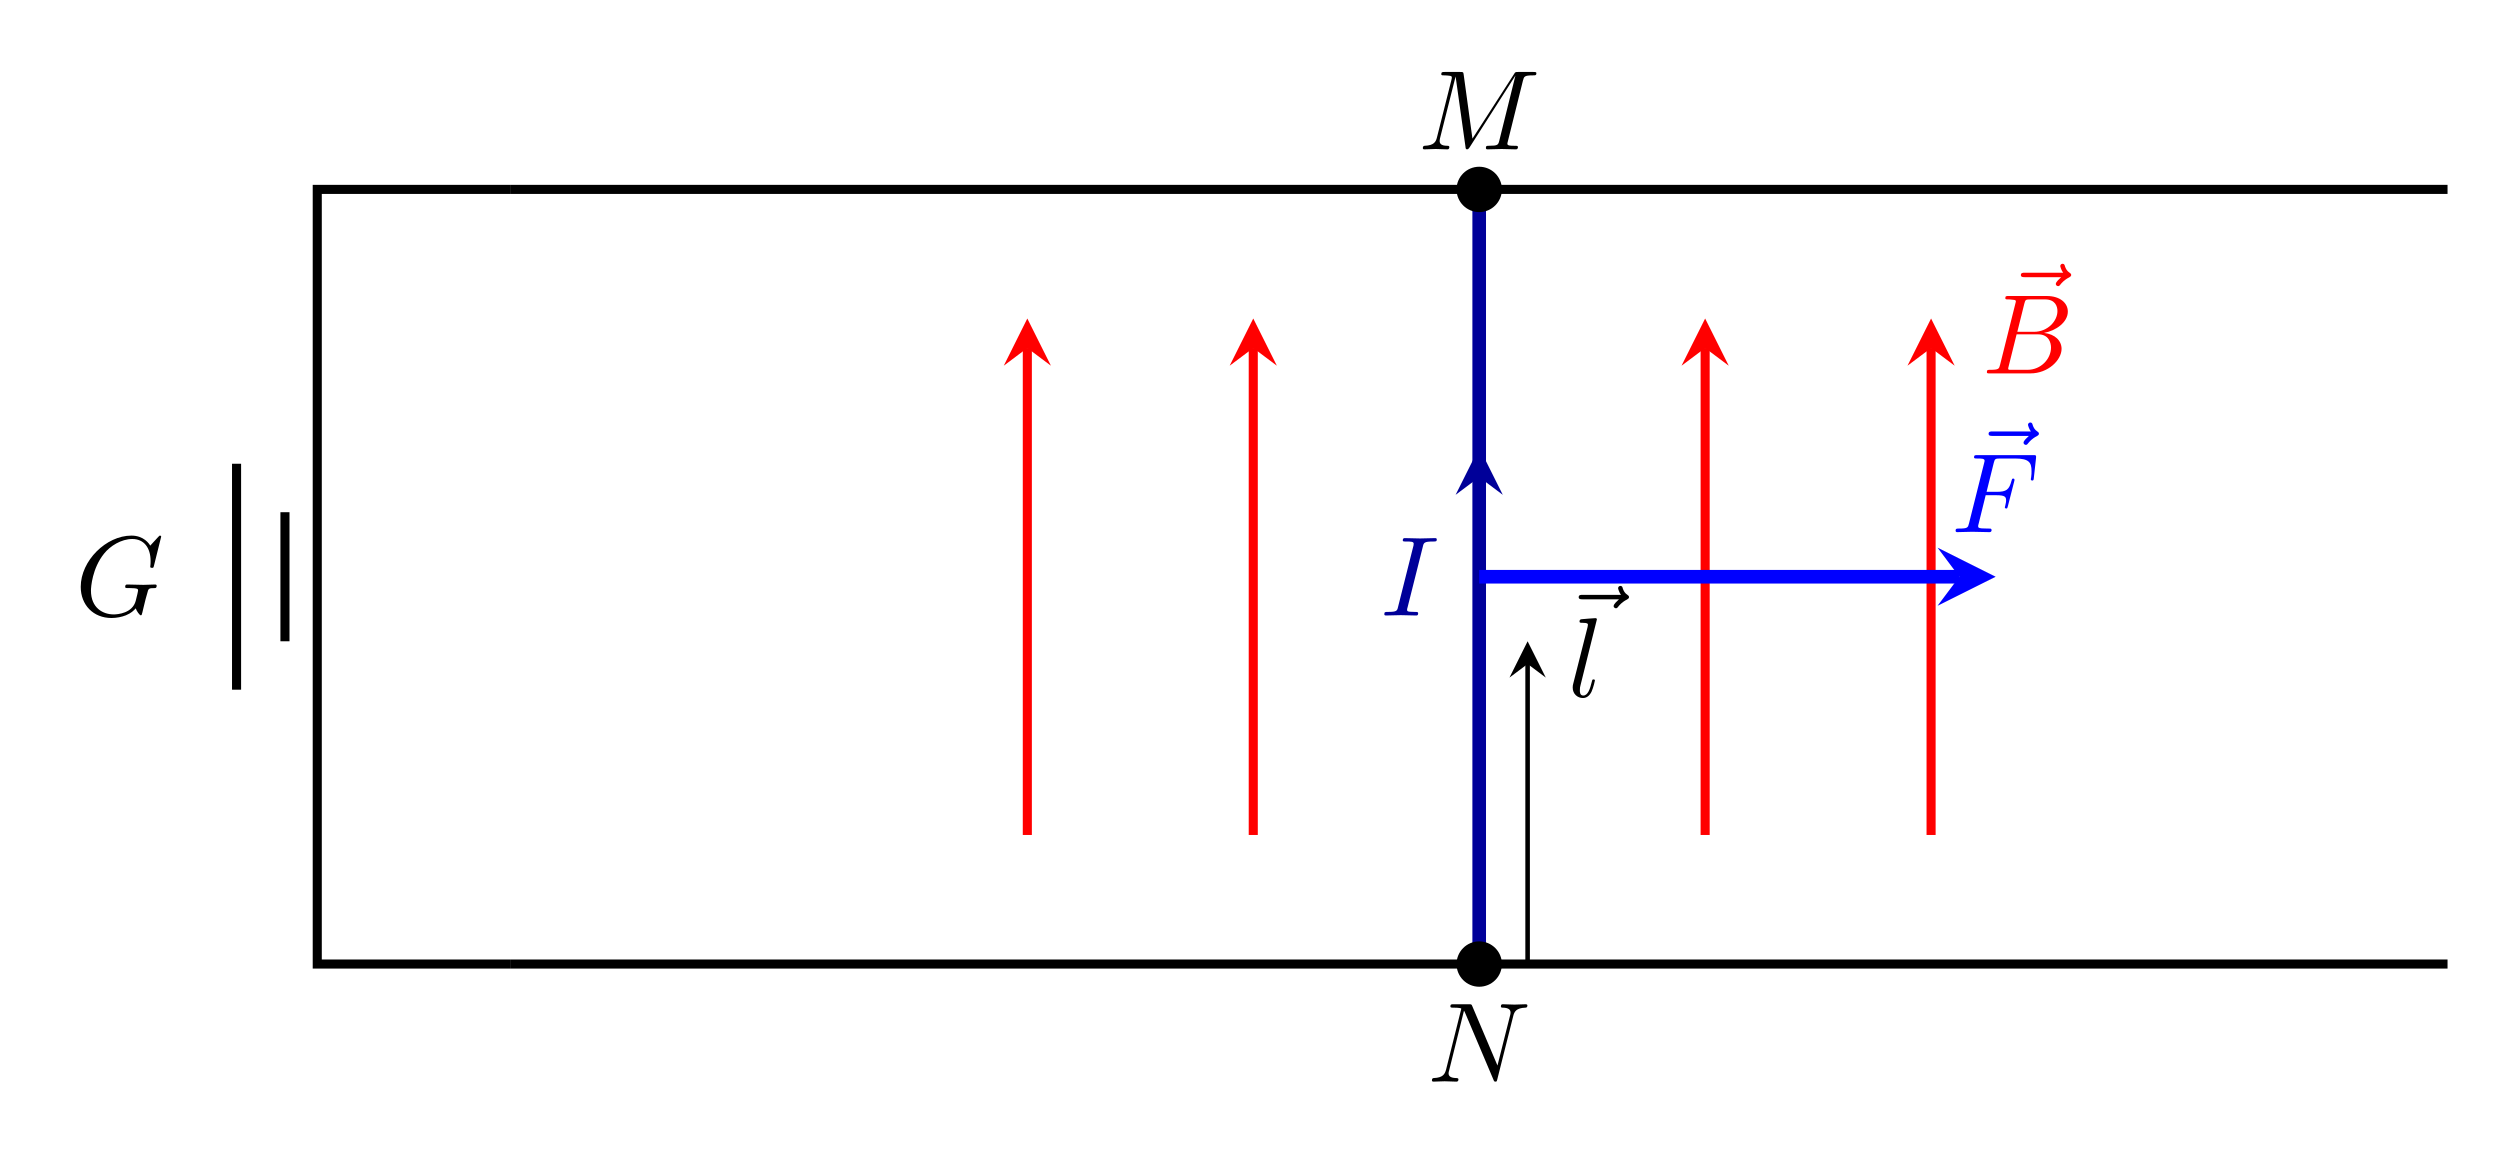
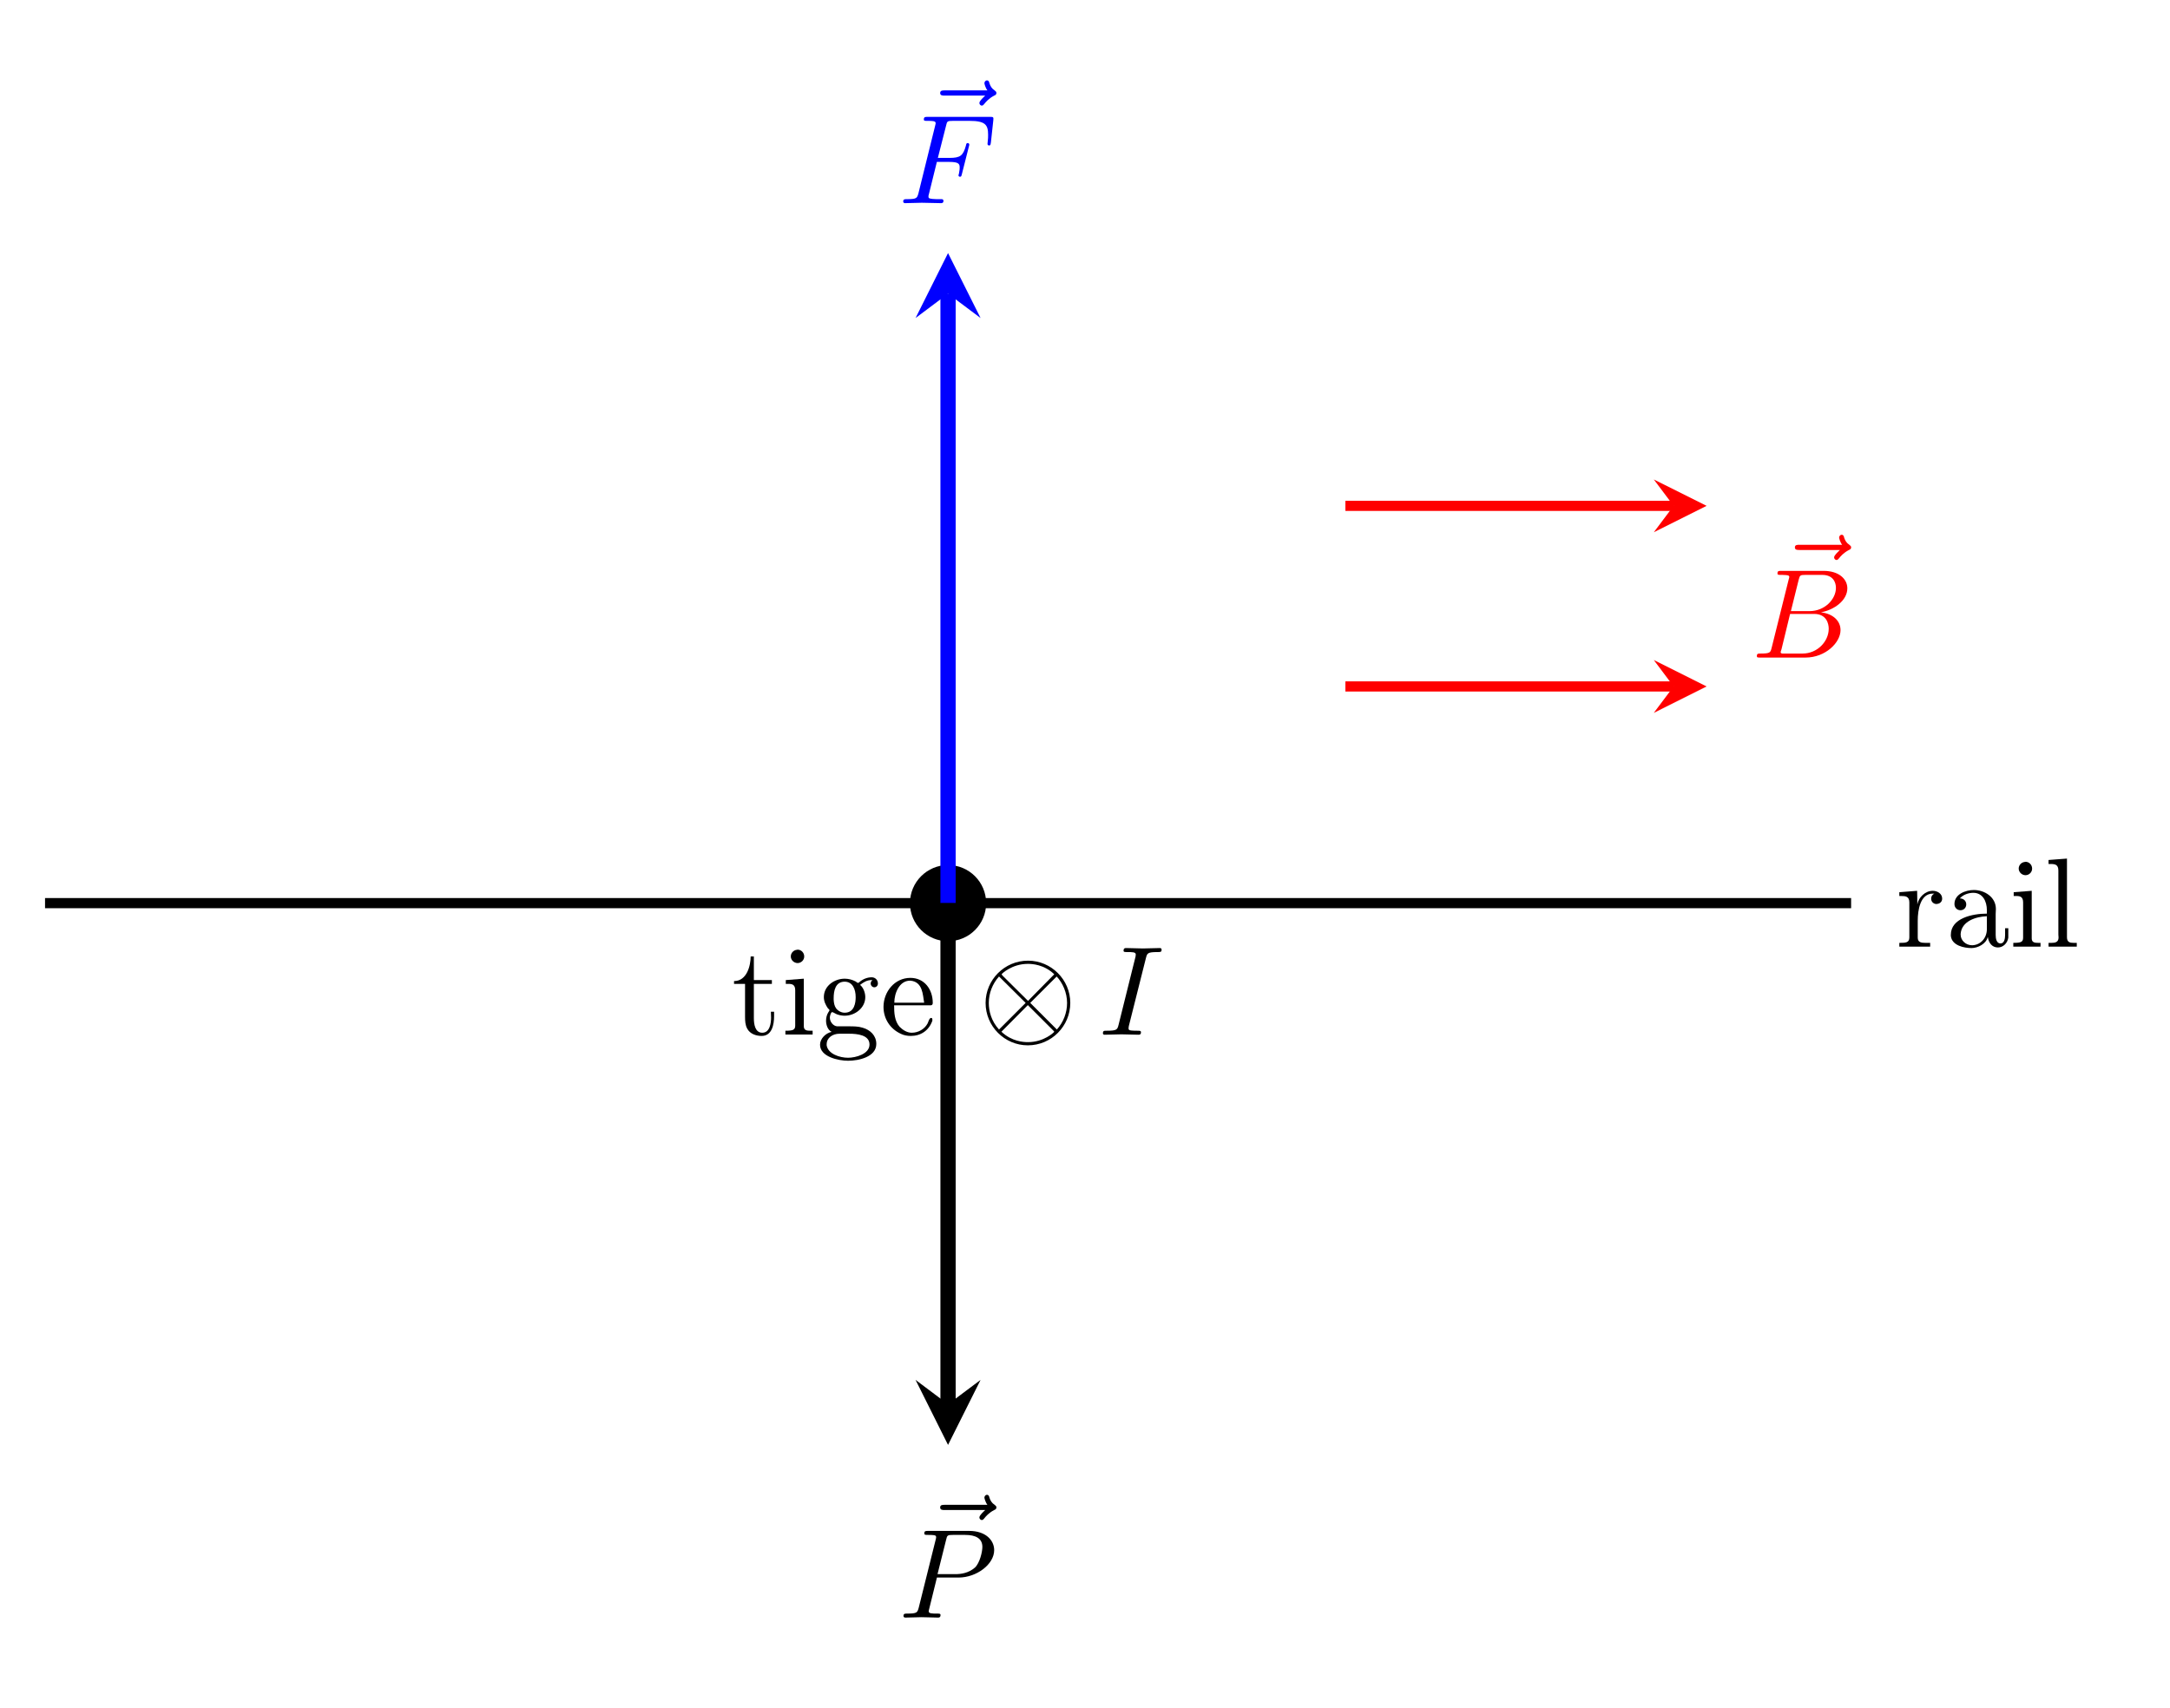
- <svg xmlns="http://www.w3.org/2000/svg" xmlns:xlink="http://www.w3.org/1999/xlink" width="218.056pt" height="101.302pt" viewBox="0 0 218.056 101.302">
+ <svg xmlns="http://www.w3.org/2000/svg" xmlns:xlink="http://www.w3.org/1999/xlink" width="169.362pt" height="133.267pt" viewBox="0 0 169.362 133.267">
  <defs>
    <g>
      <g id="glyph-0-0">
-         <path d="M 7.516 -6.875 C 7.516 -6.906 7.5 -6.969 7.406 -6.969 C 7.375 -6.969 7.375 -6.969 7.266 -6.859 L 6.562 -6.094 C 6.484 -6.234 6.016 -6.969 4.922 -6.969 C 2.719 -6.969 0.5 -4.781 0.5 -2.5 C 0.5 -0.922 1.594 0.219 3.188 0.219 C 3.625 0.219 4.078 0.125 4.438 -0.016 C 4.922 -0.219 5.109 -0.422 5.297 -0.625 C 5.375 -0.375 5.641 -0.016 5.734 -0.016 C 5.781 -0.016 5.812 -0.047 5.812 -0.047 C 5.828 -0.062 5.922 -0.438 5.969 -0.656 L 6.156 -1.422 C 6.203 -1.578 6.25 -1.75 6.297 -1.922 C 6.406 -2.359 6.406 -2.391 6.969 -2.391 C 7.016 -2.391 7.125 -2.406 7.125 -2.594 C 7.125 -2.656 7.078 -2.703 7 -2.703 C 6.781 -2.703 6.188 -2.672 5.969 -2.672 C 5.656 -2.672 4.891 -2.703 4.578 -2.703 C 4.484 -2.703 4.375 -2.703 4.375 -2.5 C 4.375 -2.391 4.453 -2.391 4.672 -2.391 C 4.672 -2.391 4.969 -2.391 5.188 -2.375 C 5.453 -2.344 5.5 -2.312 5.5 -2.188 C 5.5 -2.094 5.391 -1.656 5.297 -1.281 C 5.016 -0.203 3.734 -0.094 3.375 -0.094 C 2.438 -0.094 1.391 -0.656 1.391 -2.172 C 1.391 -2.469 1.5 -4.109 2.531 -5.391 C 3.062 -6.062 4.031 -6.672 5 -6.672 C 6.016 -6.672 6.594 -5.906 6.594 -4.75 C 6.594 -4.359 6.562 -4.359 6.562 -4.25 C 6.562 -4.156 6.672 -4.156 6.719 -4.156 C 6.844 -4.156 6.844 -4.172 6.891 -4.359 Z M 7.516 -6.875 " />
+         <path d="M 0.266 -4.266 L 0.266 -3.969 L 0.422 -3.969 C 0.75 -3.969 1.047 -3.938 1.047 -3.469 L 1.047 -0.734 C 1.047 -0.328 0.766 -0.312 0.328 -0.312 L 0.266 -0.312 L 0.266 -0.016 L 2.672 -0.016 L 2.672 -0.312 C 2.547 -0.312 2.406 -0.312 2.281 -0.312 C 1.969 -0.312 1.703 -0.359 1.703 -0.719 L 1.703 -2.047 C 1.703 -2.875 1.906 -4.156 2.875 -4.156 C 2.906 -4.156 2.938 -4.156 2.984 -4.156 L 2.984 -4.141 C 2.828 -4.078 2.75 -3.922 2.75 -3.766 C 2.75 -3.531 2.906 -3.375 3.125 -3.344 C 3.422 -3.344 3.609 -3.516 3.609 -3.766 C 3.609 -4.156 3.234 -4.375 2.875 -4.375 C 2.281 -4.375 1.766 -3.859 1.672 -3.312 L 1.656 -4.375 Z M 0.266 -4.266 " />
      </g>
      <g id="glyph-0-1">
-         <path d="M 7.484 -5.719 C 7.578 -6.109 7.75 -6.422 8.547 -6.453 C 8.594 -6.453 8.719 -6.453 8.719 -6.641 C 8.719 -6.656 8.719 -6.75 8.578 -6.75 C 8.266 -6.75 7.906 -6.719 7.594 -6.719 C 7.25 -6.719 6.906 -6.75 6.578 -6.75 C 6.516 -6.75 6.406 -6.75 6.406 -6.562 C 6.406 -6.453 6.5 -6.453 6.578 -6.453 C 7.141 -6.438 7.25 -6.234 7.25 -6.016 C 7.25 -5.984 7.234 -5.828 7.219 -5.812 L 6.109 -1.406 L 3.922 -6.562 C 3.844 -6.75 3.844 -6.75 3.609 -6.75 L 2.281 -6.75 C 2.094 -6.75 2 -6.75 2 -6.562 C 2 -6.453 2.094 -6.453 2.281 -6.453 C 2.328 -6.453 2.953 -6.453 2.953 -6.359 L 1.625 -1.047 C 1.516 -0.656 1.359 -0.344 0.547 -0.312 C 0.5 -0.312 0.391 -0.297 0.391 -0.109 C 0.391 -0.047 0.438 0 0.516 0 C 0.828 0 1.172 -0.031 1.5 -0.031 C 1.844 -0.031 2.203 0 2.516 0 C 2.578 0 2.703 0 2.703 -0.203 C 2.703 -0.297 2.609 -0.312 2.5 -0.312 C 1.922 -0.328 1.844 -0.547 1.844 -0.734 C 1.844 -0.812 1.859 -0.859 1.891 -0.969 L 3.188 -6.188 C 3.234 -6.125 3.234 -6.109 3.281 -6.016 L 5.75 -0.188 C 5.812 -0.016 5.844 0 5.938 0 C 6.047 0 6.047 -0.031 6.094 -0.203 Z M 7.484 -5.719 " />
+         <path d="M 1.109 -3.781 C 1.359 -4.078 1.797 -4.219 2.156 -4.219 C 2.891 -4.219 3.219 -3.562 3.219 -2.859 L 3.219 -2.594 C 2.078 -2.594 0.406 -2.234 0.406 -0.938 L 0.406 -0.859 C 0.484 -0.094 1.453 0.094 2.016 0.094 C 2.516 0.094 3.156 -0.234 3.281 -0.75 L 3.297 -0.75 C 3.359 -0.312 3.625 0.047 4.078 0.047 C 4.484 0.047 4.828 -0.281 4.891 -0.719 L 4.891 -1.453 L 4.641 -1.453 L 4.641 -0.938 C 4.641 -0.672 4.594 -0.266 4.281 -0.266 C 3.969 -0.266 3.906 -0.656 3.906 -0.922 L 3.906 -2.578 C 3.906 -2.703 3.922 -2.828 3.922 -2.953 C 3.922 -3.906 3.016 -4.438 2.203 -4.438 C 1.578 -4.438 0.688 -4.125 0.688 -3.344 C 0.688 -3.047 0.906 -2.859 1.156 -2.859 C 1.438 -2.859 1.609 -3.078 1.609 -3.312 C 1.609 -3.609 1.375 -3.781 1.109 -3.781 Z M 3.219 -2.391 L 3.219 -1.391 C 3.219 -0.703 2.75 -0.156 2.094 -0.125 L 2.062 -0.125 C 1.594 -0.125 1.172 -0.484 1.172 -0.953 L 1.172 -1.016 C 1.25 -2.016 2.375 -2.359 3.219 -2.391 Z M 3.219 -2.391 " />
      </g>
      <g id="glyph-0-2">
-         <path d="M 9.156 -6 C 9.25 -6.344 9.266 -6.453 10.016 -6.453 C 10.234 -6.453 10.328 -6.453 10.328 -6.641 C 10.328 -6.75 10.234 -6.75 10.062 -6.75 L 8.75 -6.75 C 8.5 -6.75 8.484 -6.75 8.375 -6.562 L 4.75 -0.938 L 3.984 -6.531 C 3.953 -6.75 3.938 -6.75 3.672 -6.75 L 2.328 -6.75 C 2.141 -6.75 2.031 -6.75 2.031 -6.562 C 2.031 -6.453 2.109 -6.453 2.312 -6.453 C 2.438 -6.453 2.625 -6.438 2.734 -6.422 C 2.891 -6.406 2.953 -6.375 2.953 -6.266 C 2.953 -6.234 2.953 -6.203 2.922 -6.078 L 1.656 -1.047 C 1.562 -0.656 1.391 -0.344 0.594 -0.312 C 0.547 -0.312 0.422 -0.297 0.422 -0.125 C 0.422 -0.031 0.469 0 0.547 0 C 0.875 0 1.219 -0.031 1.547 -0.031 C 1.875 -0.031 2.234 0 2.562 0 C 2.609 0 2.734 0 2.734 -0.203 C 2.734 -0.312 2.625 -0.312 2.562 -0.312 C 2 -0.312 1.891 -0.516 1.891 -0.734 C 1.891 -0.812 1.906 -0.859 1.922 -0.969 L 3.281 -6.359 L 4.141 -0.234 C 4.156 -0.109 4.156 0 4.281 0 C 4.391 0 4.453 -0.109 4.5 -0.172 L 8.5 -6.438 L 7.094 -0.766 C 7 -0.391 6.969 -0.312 6.188 -0.312 C 6.016 -0.312 5.922 -0.312 5.922 -0.125 C 5.922 0 6.031 0 6.062 0 C 6.344 0 7.016 -0.031 7.297 -0.031 C 7.688 -0.031 8.125 0 8.531 0 C 8.578 0 8.719 0 8.719 -0.203 C 8.719 -0.312 8.625 -0.312 8.438 -0.312 C 8.078 -0.312 7.797 -0.312 7.797 -0.484 C 7.797 -0.531 7.797 -0.547 7.844 -0.719 Z M 9.156 -6 " />
+         <path d="M 0.359 -4.266 L 0.359 -3.969 L 0.562 -3.969 C 0.844 -3.969 1.094 -3.922 1.094 -3.469 L 1.094 -0.719 C 1.094 -0.375 0.922 -0.312 0.328 -0.312 L 0.328 -0.016 L 2.453 -0.016 L 2.453 -0.312 L 2.266 -0.312 C 2 -0.312 1.766 -0.344 1.766 -0.656 L 1.766 -4.375 Z M 1.203 -6.625 C 0.953 -6.594 0.75 -6.375 0.75 -6.109 C 0.75 -5.828 1 -5.594 1.281 -5.594 C 1.547 -5.594 1.797 -5.812 1.797 -6.109 C 1.797 -6.406 1.562 -6.641 1.281 -6.641 C 1.25 -6.641 1.234 -6.625 1.203 -6.625 Z M 1.203 -6.625 " />
      </g>
      <g id="glyph-0-3">
-         <path d="M 3.703 -6 C 3.781 -6.344 3.812 -6.453 4.594 -6.453 C 4.844 -6.453 4.922 -6.453 4.922 -6.641 C 4.922 -6.75 4.812 -6.75 4.766 -6.75 C 4.484 -6.75 3.75 -6.719 3.469 -6.719 C 3.172 -6.719 2.438 -6.75 2.141 -6.75 C 2.078 -6.75 1.953 -6.75 1.953 -6.562 C 1.953 -6.453 2.031 -6.453 2.219 -6.453 C 2.641 -6.453 2.906 -6.453 2.906 -6.266 C 2.906 -6.219 2.906 -6.188 2.891 -6.109 L 1.547 -0.766 C 1.469 -0.406 1.438 -0.312 0.656 -0.312 C 0.422 -0.312 0.344 -0.312 0.344 -0.109 C 0.344 0 0.453 0 0.484 0 C 0.766 0 1.5 -0.031 1.781 -0.031 C 2.078 -0.031 2.812 0 3.109 0 C 3.188 0 3.297 0 3.297 -0.188 C 3.297 -0.312 3.219 -0.312 3 -0.312 C 2.828 -0.312 2.781 -0.312 2.578 -0.328 C 2.375 -0.344 2.328 -0.391 2.328 -0.5 C 2.328 -0.578 2.359 -0.656 2.375 -0.719 Z M 3.703 -6 " />
+         <path d="M 0.328 -6.781 L 0.328 -6.469 L 0.469 -6.469 C 0.844 -6.469 1.094 -6.422 1.094 -5.953 L 1.094 -0.953 C 1.094 -0.875 1.109 -0.812 1.109 -0.734 C 1.109 -0.359 0.844 -0.312 0.562 -0.312 L 0.328 -0.312 L 0.328 -0.016 L 2.531 -0.016 L 2.531 -0.312 L 2.281 -0.312 C 2 -0.312 1.766 -0.359 1.766 -0.75 L 1.766 -6.891 Z M 0.328 -6.781 " />
      </g>
      <g id="glyph-0-4">
-         <path d="M 5.312 -5.891 C 5.172 -5.75 4.844 -5.484 4.844 -5.297 C 4.844 -5.203 4.938 -5.109 5.047 -5.109 C 5.141 -5.109 5.188 -5.172 5.234 -5.234 C 5.344 -5.375 5.578 -5.656 6.016 -5.875 C 6.078 -5.922 6.188 -5.969 6.188 -6.078 C 6.188 -6.188 6.109 -6.234 6.047 -6.281 C 5.828 -6.422 5.719 -6.609 5.641 -6.844 C 5.625 -6.938 5.578 -7.062 5.438 -7.062 C 5.297 -7.062 5.234 -6.938 5.234 -6.859 C 5.234 -6.812 5.328 -6.484 5.484 -6.281 L 2.141 -6.281 C 1.984 -6.281 1.797 -6.281 1.797 -6.078 C 1.797 -5.891 1.984 -5.891 2.141 -5.891 Z M 5.312 -5.891 " />
+         <path d="M 1.469 -6.109 C 1.469 -5.422 1.188 -4.188 0.172 -4.188 L 0.172 -3.969 L 1.031 -3.969 L 1.031 -1.406 C 1.031 -1.078 1.047 -0.75 1.203 -0.469 C 1.422 -0.062 1.891 0.094 2.328 0.094 C 3.141 0.094 3.297 -0.812 3.297 -1.438 L 3.297 -1.797 L 3.047 -1.797 C 3.047 -1.656 3.062 -1.5 3.062 -1.344 C 3.062 -0.906 2.969 -0.156 2.375 -0.156 C 1.812 -0.156 1.719 -0.828 1.719 -1.281 L 1.719 -3.969 L 3.125 -3.969 L 3.125 -4.266 L 1.719 -4.266 L 1.719 -6.109 Z M 1.469 -6.109 " />
      </g>
      <g id="glyph-0-5">
-         <path d="M 1.578 -0.766 C 1.484 -0.391 1.469 -0.312 0.688 -0.312 C 0.516 -0.312 0.422 -0.312 0.422 -0.109 C 0.422 0 0.5 0 0.688 0 L 4.219 0 C 5.781 0 6.938 -1.172 6.938 -2.141 C 6.938 -2.844 6.375 -3.422 5.406 -3.531 C 6.438 -3.719 7.484 -4.453 7.484 -5.391 C 7.484 -6.125 6.828 -6.75 5.641 -6.75 L 2.312 -6.75 C 2.125 -6.75 2.031 -6.75 2.031 -6.562 C 2.031 -6.453 2.109 -6.453 2.297 -6.453 C 2.328 -6.453 2.516 -6.453 2.688 -6.422 C 2.859 -6.406 2.953 -6.406 2.953 -6.266 C 2.953 -6.234 2.938 -6.203 2.906 -6.078 Z M 3.078 -3.625 L 3.688 -6.078 C 3.781 -6.422 3.797 -6.453 4.219 -6.453 L 5.5 -6.453 C 6.375 -6.453 6.578 -5.859 6.578 -5.438 C 6.578 -4.562 5.734 -3.625 4.516 -3.625 Z M 2.625 -0.312 C 2.5 -0.312 2.469 -0.312 2.406 -0.312 C 2.312 -0.328 2.281 -0.344 2.281 -0.422 C 2.281 -0.438 2.281 -0.469 2.328 -0.641 L 3.016 -3.406 L 4.891 -3.406 C 5.828 -3.406 6.016 -2.672 6.016 -2.25 C 6.016 -1.266 5.141 -0.312 3.969 -0.312 Z M 2.625 -0.312 " />
+         <path d="M 1.172 -0.234 L 1.172 -0.219 C 0.719 -0.125 0.281 0.312 0.281 0.781 C 0.281 1.719 1.703 2.031 2.469 2.031 C 3.297 2.031 4.672 1.734 4.672 0.719 C 4.672 0.062 4.203 -0.375 3.609 -0.547 C 3.266 -0.656 2.891 -0.656 2.516 -0.656 L 1.609 -0.656 C 1.297 -0.688 1.047 -1.016 1.047 -1.328 L 1.047 -1.375 C 1.062 -1.5 1.125 -1.766 1.234 -1.766 C 1.359 -1.734 1.5 -1.625 1.641 -1.578 C 1.828 -1.516 2.016 -1.484 2.203 -1.484 C 3.016 -1.484 3.812 -2.094 3.812 -2.938 C 3.812 -3.266 3.672 -3.672 3.406 -3.891 C 3.672 -4.094 3.938 -4.266 4.297 -4.266 C 4.312 -4.266 4.344 -4.266 4.375 -4.266 C 4.297 -4.203 4.234 -4.125 4.234 -4 C 4.234 -3.844 4.359 -3.703 4.516 -3.703 C 4.688 -3.703 4.797 -3.844 4.797 -4 C 4.797 -4.266 4.594 -4.484 4.312 -4.484 C 3.969 -4.484 3.625 -4.344 3.375 -4.125 C 3.344 -4.094 3.297 -4.062 3.266 -4.047 L 3.25 -4.047 C 3.188 -4.047 3.109 -4.125 3.062 -4.156 C 2.797 -4.297 2.5 -4.375 2.203 -4.375 C 1.422 -4.375 0.578 -3.828 0.578 -2.938 C 0.578 -2.609 0.719 -2.312 0.906 -2.047 C 0.953 -2.016 1.016 -1.969 1.016 -1.906 C 1.016 -1.859 0.953 -1.812 0.938 -1.766 C 0.812 -1.578 0.75 -1.328 0.75 -1.094 C 0.75 -0.781 0.875 -0.375 1.172 -0.234 Z M 0.797 0.828 L 0.797 0.75 C 0.797 0.234 1.266 -0.078 1.797 -0.078 L 2.562 -0.078 C 3.188 -0.078 4.141 0.016 4.141 0.766 C 4.141 1.5 3.078 1.797 2.469 1.797 C 1.812 1.797 0.906 1.5 0.797 0.828 Z M 1.344 -2.734 L 1.344 -2.859 C 1.344 -3.406 1.469 -4.141 2.203 -4.141 C 2.812 -4.141 3.062 -3.562 3.062 -2.938 C 3.062 -2.531 2.984 -1.719 2.203 -1.719 C 1.953 -1.719 1.703 -1.844 1.531 -2.062 C 1.391 -2.266 1.359 -2.5 1.344 -2.734 Z M 1.344 -2.734 " />
      </g>
      <g id="glyph-0-6">
-         <path d="M 3 -3.219 L 3.953 -3.219 C 4.703 -3.219 4.781 -3.062 4.781 -2.766 C 4.781 -2.703 4.781 -2.578 4.703 -2.281 C 4.688 -2.234 4.672 -2.203 4.672 -2.172 C 4.672 -2.094 4.734 -2.062 4.797 -2.062 C 4.891 -2.062 4.891 -2.094 4.938 -2.266 L 5.484 -4.406 C 5.516 -4.516 5.516 -4.547 5.516 -4.562 C 5.516 -4.594 5.5 -4.672 5.406 -4.672 C 5.297 -4.672 5.297 -4.625 5.25 -4.469 C 5.047 -3.703 4.812 -3.516 3.969 -3.516 L 3.078 -3.516 L 3.703 -6.031 C 3.797 -6.375 3.812 -6.422 4.25 -6.422 L 5.547 -6.422 C 6.766 -6.422 7 -6.094 7 -5.328 C 7 -5.109 7 -5.062 6.969 -4.797 C 6.938 -4.672 6.938 -4.656 6.938 -4.625 C 6.938 -4.562 6.969 -4.5 7.062 -4.5 C 7.172 -4.5 7.188 -4.562 7.203 -4.75 L 7.391 -6.453 C 7.422 -6.719 7.375 -6.719 7.125 -6.719 L 2.281 -6.719 C 2.094 -6.719 1.984 -6.719 1.984 -6.531 C 1.984 -6.422 2.078 -6.422 2.266 -6.422 C 2.625 -6.422 2.906 -6.422 2.906 -6.234 C 2.906 -6.203 2.906 -6.188 2.859 -6 L 1.547 -0.766 C 1.453 -0.391 1.438 -0.312 0.656 -0.312 C 0.484 -0.312 0.375 -0.312 0.375 -0.125 C 0.375 0 0.5 0 0.531 0 C 0.812 0 1.547 -0.031 1.828 -0.031 C 2.156 -0.031 2.984 0 3.297 0 C 3.391 0 3.516 0 3.516 -0.188 C 3.516 -0.266 3.453 -0.281 3.453 -0.297 C 3.422 -0.312 3.406 -0.312 3.172 -0.312 C 2.953 -0.312 2.906 -0.312 2.656 -0.328 C 2.375 -0.359 2.344 -0.391 2.344 -0.531 C 2.344 -0.547 2.344 -0.609 2.391 -0.75 Z M 3 -3.219 " />
+         <path d="M 1.109 -2.297 L 3.969 -2.297 C 4.078 -2.297 4.125 -2.375 4.125 -2.484 C 4.125 -3.531 3.484 -4.438 2.375 -4.438 C 1.156 -4.438 0.281 -3.359 0.281 -2.172 C 0.281 -1.266 0.781 -0.453 1.656 -0.062 C 1.875 0.047 2.156 0.094 2.391 0.094 L 2.422 0.094 C 3.188 0.094 3.828 -0.328 4.094 -1.094 C 4.094 -1.125 4.094 -1.156 4.094 -1.188 C 4.094 -1.266 4.062 -1.312 4 -1.312 C 3.844 -1.312 3.781 -0.984 3.719 -0.875 C 3.484 -0.438 3 -0.156 2.484 -0.156 C 2.125 -0.156 1.797 -0.359 1.531 -0.625 C 1.141 -1.078 1.109 -1.719 1.109 -2.297 Z M 1.125 -2.5 C 1.125 -3.266 1.531 -4.219 2.344 -4.219 L 2.391 -4.219 C 3.359 -4.125 3.344 -3.094 3.453 -2.5 Z M 1.125 -2.5 " />
      </g>
-       <g id="glyph-0-7">
-         <path d="M 2.547 -6.75 C 2.547 -6.766 2.547 -6.859 2.422 -6.859 C 2.203 -6.859 1.469 -6.781 1.219 -6.766 C 1.141 -6.75 1.031 -6.75 1.031 -6.562 C 1.031 -6.453 1.125 -6.453 1.281 -6.453 C 1.75 -6.453 1.766 -6.359 1.766 -6.281 L 1.734 -6.078 L 0.484 -1.141 C 0.453 -1.031 0.438 -0.953 0.438 -0.797 C 0.438 -0.234 0.875 0.109 1.328 0.109 C 1.656 0.109 1.906 -0.094 2.078 -0.438 C 2.25 -0.828 2.375 -1.391 2.375 -1.422 C 2.375 -1.516 2.281 -1.516 2.25 -1.516 C 2.156 -1.516 2.141 -1.469 2.109 -1.328 C 1.953 -0.688 1.766 -0.109 1.359 -0.109 C 1.062 -0.109 1.062 -0.422 1.062 -0.562 C 1.062 -0.797 1.078 -0.844 1.125 -1.031 Z M 2.547 -6.75 " />
+       <g id="glyph-1-0">
+         <path d="M 7.156 -2.484 C 7.156 -4.297 5.672 -5.781 3.859 -5.781 C 2.016 -5.781 0.547 -4.281 0.547 -2.484 C 0.547 -0.656 2.031 0.828 3.844 0.828 C 5.688 0.828 7.156 -0.672 7.156 -2.484 Z M 1.875 -4.609 C 1.859 -4.625 1.797 -4.703 1.797 -4.719 C 1.797 -4.75 2.594 -5.531 3.844 -5.531 C 4.188 -5.531 5.109 -5.484 5.906 -4.719 L 3.859 -2.641 Z M 1.594 -0.406 C 0.984 -1.078 0.797 -1.844 0.797 -2.484 C 0.797 -3.234 1.078 -3.969 1.594 -4.547 L 3.672 -2.484 Z M 6.094 -4.547 C 6.562 -4.047 6.906 -3.281 6.906 -2.484 C 6.906 -1.719 6.625 -0.984 6.109 -0.406 L 4.031 -2.484 Z M 5.812 -0.344 C 5.828 -0.328 5.906 -0.25 5.906 -0.234 C 5.906 -0.203 5.109 0.578 3.859 0.578 C 3.5 0.578 2.594 0.531 1.781 -0.234 L 3.844 -2.312 Z M 5.812 -0.344 " />
+       </g>
+       <g id="glyph-2-0">
+         <path d="M 3.703 -6 C 3.797 -6.359 3.828 -6.453 4.609 -6.453 C 4.844 -6.453 4.922 -6.453 4.922 -6.641 C 4.922 -6.766 4.812 -6.766 4.781 -6.766 C 4.484 -6.766 3.75 -6.734 3.469 -6.734 C 3.172 -6.734 2.453 -6.766 2.156 -6.766 C 2.078 -6.766 1.953 -6.766 1.953 -6.562 C 1.953 -6.453 2.047 -6.453 2.234 -6.453 C 2.641 -6.453 2.906 -6.453 2.906 -6.266 C 2.906 -6.219 2.906 -6.203 2.891 -6.109 L 1.562 -0.766 C 1.469 -0.406 1.438 -0.312 0.656 -0.312 C 0.422 -0.312 0.344 -0.312 0.344 -0.109 C 0.344 0 0.453 0 0.484 0 C 0.766 0 1.5 -0.031 1.781 -0.031 C 2.078 -0.031 2.812 0 3.109 0 C 3.188 0 3.312 0 3.312 -0.188 C 3.312 -0.312 3.234 -0.312 3.016 -0.312 C 2.828 -0.312 2.781 -0.312 2.578 -0.328 C 2.375 -0.344 2.344 -0.391 2.344 -0.5 C 2.344 -0.578 2.359 -0.656 2.375 -0.719 Z M 3.703 -6 " />
+       </g>
+       <g id="glyph-2-1">
+         <path d="M 5.312 -5.891 C 5.188 -5.766 4.859 -5.484 4.859 -5.312 C 4.859 -5.203 4.953 -5.109 5.047 -5.109 C 5.141 -5.109 5.188 -5.188 5.234 -5.234 C 5.359 -5.391 5.594 -5.672 6.016 -5.891 C 6.094 -5.922 6.188 -5.969 6.188 -6.094 C 6.188 -6.188 6.125 -6.234 6.047 -6.297 C 5.828 -6.438 5.719 -6.625 5.641 -6.859 C 5.625 -6.938 5.594 -7.078 5.453 -7.078 C 5.312 -7.078 5.25 -6.938 5.25 -6.859 C 5.25 -6.812 5.328 -6.5 5.484 -6.297 L 2.156 -6.297 C 1.984 -6.297 1.797 -6.297 1.797 -6.094 C 1.797 -5.891 1.984 -5.891 2.156 -5.891 Z M 5.312 -5.891 " />
+       </g>
+       <g id="glyph-2-2">
+         <path d="M 1.578 -0.766 C 1.484 -0.391 1.469 -0.312 0.688 -0.312 C 0.516 -0.312 0.422 -0.312 0.422 -0.109 C 0.422 0 0.5 0 0.688 0 L 4.219 0 C 5.781 0 6.953 -1.172 6.953 -2.141 C 6.953 -2.859 6.375 -3.422 5.422 -3.531 C 6.453 -3.719 7.484 -4.453 7.484 -5.406 C 7.484 -6.125 6.828 -6.766 5.641 -6.766 L 2.312 -6.766 C 2.125 -6.766 2.031 -6.766 2.031 -6.562 C 2.031 -6.453 2.125 -6.453 2.312 -6.453 C 2.328 -6.453 2.516 -6.453 2.688 -6.438 C 2.859 -6.422 2.953 -6.406 2.953 -6.281 C 2.953 -6.234 2.938 -6.219 2.906 -6.094 Z M 3.078 -3.625 L 3.688 -6.078 C 3.781 -6.422 3.797 -6.453 4.234 -6.453 L 5.516 -6.453 C 6.375 -6.453 6.594 -5.875 6.594 -5.438 C 6.594 -4.562 5.734 -3.625 4.531 -3.625 Z M 2.641 -0.312 C 2.5 -0.312 2.484 -0.312 2.422 -0.312 C 2.312 -0.328 2.281 -0.344 2.281 -0.422 C 2.281 -0.453 2.281 -0.469 2.344 -0.641 L 3.016 -3.406 L 4.891 -3.406 C 5.844 -3.406 6.031 -2.672 6.031 -2.25 C 6.031 -1.266 5.156 -0.312 3.984 -0.312 Z M 2.641 -0.312 " />
+       </g>
+       <g id="glyph-2-3">
+         <path d="M 3 -3.219 L 3.969 -3.219 C 4.703 -3.219 4.781 -3.062 4.781 -2.781 C 4.781 -2.703 4.781 -2.578 4.719 -2.281 C 4.703 -2.234 4.688 -2.203 4.688 -2.172 C 4.688 -2.094 4.75 -2.062 4.797 -2.062 C 4.906 -2.062 4.906 -2.094 4.953 -2.266 L 5.5 -4.422 C 5.531 -4.531 5.531 -4.547 5.531 -4.578 C 5.531 -4.594 5.516 -4.688 5.406 -4.688 C 5.312 -4.688 5.297 -4.641 5.266 -4.484 C 5.047 -3.703 4.828 -3.531 3.984 -3.531 L 3.078 -3.531 L 3.719 -6.047 C 3.797 -6.391 3.812 -6.422 4.25 -6.422 L 5.562 -6.422 C 6.781 -6.422 7 -6.109 7 -5.344 C 7 -5.109 7 -5.078 6.969 -4.797 C 6.953 -4.672 6.953 -4.656 6.953 -4.625 C 6.953 -4.578 6.984 -4.5 7.078 -4.5 C 7.188 -4.5 7.188 -4.562 7.219 -4.75 L 7.406 -6.469 C 7.438 -6.734 7.391 -6.734 7.141 -6.734 L 2.281 -6.734 C 2.094 -6.734 1.984 -6.734 1.984 -6.531 C 1.984 -6.422 2.078 -6.422 2.266 -6.422 C 2.641 -6.422 2.906 -6.422 2.906 -6.25 C 2.906 -6.219 2.906 -6.188 2.859 -6.016 L 1.562 -0.766 C 1.453 -0.391 1.438 -0.312 0.656 -0.312 C 0.484 -0.312 0.375 -0.312 0.375 -0.125 C 0.375 0 0.5 0 0.531 0 C 0.812 0 1.547 -0.031 1.828 -0.031 C 2.156 -0.031 2.984 0 3.312 0 C 3.391 0 3.516 0 3.516 -0.188 C 3.516 -0.266 3.453 -0.281 3.453 -0.297 C 3.422 -0.312 3.406 -0.312 3.188 -0.312 C 2.969 -0.312 2.906 -0.312 2.672 -0.328 C 2.375 -0.359 2.344 -0.391 2.344 -0.531 C 2.344 -0.547 2.344 -0.609 2.391 -0.75 Z M 3 -3.219 " />
+       </g>
+       <g id="glyph-2-4">
+         <path d="M 3 -3.125 L 4.688 -3.125 C 6.094 -3.125 7.469 -4.156 7.469 -5.266 C 7.469 -6.031 6.812 -6.766 5.516 -6.766 L 2.312 -6.766 C 2.125 -6.766 2.016 -6.766 2.016 -6.578 C 2.016 -6.453 2.094 -6.453 2.297 -6.453 C 2.422 -6.453 2.609 -6.453 2.719 -6.438 C 2.875 -6.422 2.938 -6.391 2.938 -6.281 C 2.938 -6.234 2.938 -6.219 2.906 -6.094 L 1.578 -0.766 C 1.469 -0.391 1.453 -0.312 0.672 -0.312 C 0.5 -0.312 0.391 -0.312 0.391 -0.125 C 0.391 0 0.516 0 0.547 0 C 0.828 0 1.531 -0.031 1.797 -0.031 C 2.016 -0.031 2.234 -0.016 2.438 -0.016 C 2.656 -0.016 2.875 0 3.078 0 C 3.156 0 3.281 0 3.281 -0.203 C 3.281 -0.312 3.188 -0.312 3 -0.312 C 2.641 -0.312 2.359 -0.312 2.359 -0.484 C 2.359 -0.547 2.375 -0.594 2.391 -0.656 Z M 3.719 -6.078 C 3.797 -6.422 3.828 -6.453 4.25 -6.453 L 5.203 -6.453 C 6.016 -6.453 6.547 -6.188 6.547 -5.516 C 6.547 -5.125 6.344 -4.266 5.969 -3.906 C 5.469 -3.469 4.875 -3.391 4.438 -3.391 L 3.047 -3.391 Z M 3.719 -6.078 " />
      </g>
    </g>
  </defs>
-   <path fill="none" stroke-width="0.797" stroke-linecap="butt" stroke-linejoin="miter" stroke="rgb(0%, 0%, 0%)" stroke-opacity="1" stroke-miterlimit="10" d="M 0 0.002 L 170.082 0.002 " transform="matrix(0.993157, 0, 0, -0.993157, 44.56219, 84.08761)" />
-   <path fill="none" stroke-width="0.797" stroke-linecap="butt" stroke-linejoin="miter" stroke="rgb(0%, 0%, 0%)" stroke-opacity="1" stroke-miterlimit="10" d="M 0 68.034 L 170.082 68.034 " transform="matrix(0.993157, 0, 0, -0.993157, 44.56219, 84.08761)" />
-   <path fill="none" stroke-width="0.797" stroke-linecap="butt" stroke-linejoin="miter" stroke="rgb(0%, 0%, 0%)" stroke-opacity="1" stroke-miterlimit="10" d="M 0 0.002 L -17.007 0.002 L -17.007 68.034 L 0 68.034 " transform="matrix(0.993157, 0, 0, -0.993157, 44.56219, 84.08761)" />
-   <path fill="none" stroke-width="0.797" stroke-linecap="butt" stroke-linejoin="miter" stroke="rgb(0%, 0%, 0%)" stroke-opacity="1" stroke-miterlimit="10" d="M -24.094 24.096 L -24.094 43.939 " transform="matrix(0.993157, 0, 0, -0.993157, 44.56219, 84.08761)" />
-   <path fill="none" stroke-width="0.797" stroke-linecap="butt" stroke-linejoin="miter" stroke="rgb(0%, 0%, 0%)" stroke-opacity="1" stroke-miterlimit="10" d="M -19.843 28.348 L -19.843 39.683 " transform="matrix(0.993157, 0, 0, -0.993157, 44.56219, 84.08761)" />
+   <path fill="none" stroke-width="0.797" stroke-linecap="butt" stroke-linejoin="miter" stroke="rgb(0%, 0%, 0%)" stroke-opacity="1" stroke-miterlimit="10" d="M 0.001 0.001 L 141.734 0.001 " transform="matrix(0.99453, 0, 0, -0.99453, 3.514435, 70.49725)" />
  <g fill="rgb(0%, 0%, 0%)" fill-opacity="1">
-     <use xlink:href="#glyph-0-0" x="6.542" y="53.685" />
+     <use xlink:href="#glyph-0-0" x="147.971" y="73.909" />
+     <use xlink:href="#glyph-0-1" x="151.851" y="73.909" />
+     <use xlink:href="#glyph-0-2" x="156.804" y="73.909" />
+     <use xlink:href="#glyph-0-3" x="159.555" y="73.909" />
  </g>
-   <path fill="none" stroke-width="1.196" stroke-linecap="butt" stroke-linejoin="miter" stroke="rgb(0%, 0%, 59.999%)" stroke-opacity="1" stroke-miterlimit="10" d="M 85.039 0.002 L 85.039 68.034 " transform="matrix(0.993157, 0, 0, -0.993157, 44.56219, 84.08761)" />
-   <path fill-rule="nonzero" fill="rgb(0%, 0%, 0%)" fill-opacity="1" d="M 131 84.086 C 131 82.996 130.113 82.109 129.02 82.109 C 127.93 82.109 127.043 82.996 127.043 84.086 C 127.043 85.18 127.93 86.066 129.02 86.066 C 130.113 86.066 131 85.18 131 84.086 Z M 131 84.086 " />
+   <path fill-rule="nonzero" fill="rgb(0%, 0%, 0%)" fill-opacity="1" d="M 76.965 70.496 C 76.965 68.855 75.637 67.523 73.992 67.523 C 72.352 67.523 71.02 68.855 71.02 70.496 C 71.02 72.141 72.352 73.469 73.992 73.469 C 75.637 73.469 76.965 72.141 76.965 70.496 Z M 76.965 70.496 " />
  <g fill="rgb(0%, 0%, 0%)" fill-opacity="1">
-     <use xlink:href="#glyph-0-1" x="124.504" y="94.343" />
+     <use xlink:href="#glyph-0-4" x="57.118" y="80.768" />
+     <use xlink:href="#glyph-0-2" x="60.97" y="80.768" />
+     <use xlink:href="#glyph-0-5" x="63.721" y="80.768" />
+     <use xlink:href="#glyph-0-6" x="68.674" y="80.768" />
  </g>
-   <path fill-rule="nonzero" fill="rgb(0%, 0%, 0%)" fill-opacity="1" d="M 131 16.52 C 131 15.43 130.113 14.543 129.02 14.543 C 127.93 14.543 127.043 15.43 127.043 16.52 C 127.043 17.613 127.93 18.5 129.02 18.5 C 130.113 18.5 131 17.613 131 16.52 Z M 131 16.52 " />
  <g fill="rgb(0%, 0%, 0%)" fill-opacity="1">
-     <use xlink:href="#glyph-0-2" x="123.68" y="13.027" />
+     <use xlink:href="#glyph-1-0" x="76.376" y="80.768" />
  </g>
-   <path fill="none" stroke-width="0.797" stroke-linecap="butt" stroke-linejoin="miter" stroke="rgb(0%, 0%, 59.999%)" stroke-opacity="1" stroke-miterlimit="10" d="M 85.039 22.676 L 85.039 42.763 " transform="matrix(0.993157, 0, 0, -0.993157, 44.56219, 84.08761)" />
-   <path fill-rule="nonzero" fill="rgb(0%, 0%, 59.999%)" fill-opacity="1" d="M 129.02 39.043 L 126.961 43.16 L 129.02 41.617 L 131.078 43.16 " />
-   <g fill="rgb(0%, 0%, 59.999%)" fill-opacity="1">
-     <use xlink:href="#glyph-0-3" x="120.399" y="53.685" />
+   <g fill="rgb(0%, 0%, 0%)" fill-opacity="1">
+     <use xlink:href="#glyph-2-0" x="85.737" y="80.768" />
  </g>
-   <path fill="none" stroke-width="0.797" stroke-linecap="butt" stroke-linejoin="miter" stroke="rgb(100%, 0%, 0%)" stroke-opacity="1" stroke-miterlimit="10" d="M 45.354 11.337 L 45.354 54.102 " transform="matrix(0.993157, 0, 0, -0.993157, 44.56219, 84.08761)" />
-   <path fill-rule="nonzero" fill="rgb(100%, 0%, 0%)" fill-opacity="1" d="M 89.605 27.781 L 87.551 31.898 L 89.605 30.355 L 91.664 31.898 " />
-   <path fill="none" stroke-width="0.797" stroke-linecap="butt" stroke-linejoin="miter" stroke="rgb(100%, 0%, 0%)" stroke-opacity="1" stroke-miterlimit="10" d="M 65.196 11.337 L 65.196 54.102 " transform="matrix(0.993157, 0, 0, -0.993157, 44.56219, 84.08761)" />
-   <path fill-rule="nonzero" fill="rgb(100%, 0%, 0%)" fill-opacity="1" d="M 109.312 27.781 L 107.254 31.898 L 109.312 30.355 L 111.371 31.898 " />
-   <path fill="none" stroke-width="0.797" stroke-linecap="butt" stroke-linejoin="miter" stroke="rgb(100%, 0%, 0%)" stroke-opacity="1" stroke-miterlimit="10" d="M 104.882 11.337 L 104.882 54.102 " transform="matrix(0.993157, 0, 0, -0.993157, 44.56219, 84.08761)" />
-   <path fill-rule="nonzero" fill="rgb(100%, 0%, 0%)" fill-opacity="1" d="M 148.727 27.781 L 146.668 31.898 L 148.727 30.355 L 150.785 31.898 " />
-   <path fill="none" stroke-width="0.797" stroke-linecap="butt" stroke-linejoin="miter" stroke="rgb(100%, 0%, 0%)" stroke-opacity="1" stroke-miterlimit="10" d="M 124.725 11.337 L 124.725 54.102 " transform="matrix(0.993157, 0, 0, -0.993157, 44.56219, 84.08761)" />
-   <path fill-rule="nonzero" fill="rgb(100%, 0%, 0%)" fill-opacity="1" d="M 168.434 27.781 L 166.375 31.898 L 168.434 30.355 L 170.492 31.898 " />
+   <path fill="none" stroke-width="0.797" stroke-linecap="butt" stroke-linejoin="miter" stroke="rgb(100%, 0%, 0%)" stroke-opacity="1" stroke-miterlimit="10" d="M 102.048 17.008 L 127.806 17.008 " transform="matrix(0.99453, 0, 0, -0.99453, 3.514435, 70.49725)" />
+   <path fill-rule="nonzero" fill="rgb(100%, 0%, 0%)" fill-opacity="1" d="M 133.195 53.582 L 129.074 51.52 L 130.621 53.582 L 129.074 55.645 " />
+   <path fill="none" stroke-width="0.797" stroke-linecap="butt" stroke-linejoin="miter" stroke="rgb(100%, 0%, 0%)" stroke-opacity="1" stroke-miterlimit="10" d="M 102.048 31.183 L 127.806 31.183 " transform="matrix(0.99453, 0, 0, -0.99453, 3.514435, 70.49725)" />
+   <path fill-rule="nonzero" fill="rgb(100%, 0%, 0%)" fill-opacity="1" d="M 133.195 39.484 L 129.074 37.426 L 130.621 39.484 L 129.074 41.547 " />
  <g fill="rgb(100%, 0%, 0%)" fill-opacity="1">
-     <use xlink:href="#glyph-0-4" x="174.468" y="30.067" />
+     <use xlink:href="#glyph-2-1" x="138.288" y="48.821" />
  </g>
  <g fill="rgb(100%, 0%, 0%)" fill-opacity="1">
-     <use xlink:href="#glyph-0-5" x="172.877" y="32.568" />
+     <use xlink:href="#glyph-2-2" x="136.695" y="51.327" />
  </g>
-   <path fill="none" stroke-width="1.196" stroke-linecap="butt" stroke-linejoin="miter" stroke="rgb(0%, 0%, 100%)" stroke-opacity="1" stroke-miterlimit="10" d="M 85.039 34.016 L 127.207 34.016 " transform="matrix(0.993157, 0, 0, -0.993157, 44.56219, 84.08761)" />
-   <path fill-rule="nonzero" fill="rgb(0%, 0%, 100%)" fill-opacity="1" d="M 174.066 50.305 L 169 47.77 L 170.898 50.305 L 169 52.836 " />
+   <path fill="none" stroke-width="1.196" stroke-linecap="butt" stroke-linejoin="miter" stroke="rgb(0%, 0%, 100%)" stroke-opacity="1" stroke-miterlimit="10" d="M 70.865 0.001 L 70.865 47.837 " transform="matrix(0.99453, 0, 0, -0.99453, 3.514435, 70.49725)" />
+   <path fill-rule="nonzero" fill="rgb(0%, 0%, 100%)" fill-opacity="1" d="M 73.992 19.754 L 71.457 24.824 L 73.992 22.922 L 76.531 24.824 " />
  <g fill="rgb(0%, 0%, 100%)" fill-opacity="1">
-     <use xlink:href="#glyph-0-4" x="171.653" y="43.912" />
+     <use xlink:href="#glyph-2-1" x="71.58" y="13.353" />
  </g>
  <g fill="rgb(0%, 0%, 100%)" fill-opacity="1">
-     <use xlink:href="#glyph-0-6" x="170.195" y="46.414" />
+     <use xlink:href="#glyph-2-3" x="70.119" y="15.857" />
  </g>
-   <path fill="none" stroke-width="0.399" stroke-linecap="butt" stroke-linejoin="miter" stroke="rgb(0%, 0%, 0%)" stroke-opacity="1" stroke-miterlimit="10" d="M 89.291 0.002 L 89.291 26.354 " transform="matrix(0.993157, 0, 0, -0.993157, 44.56219, 84.08761)" />
-   <path fill-rule="nonzero" fill="rgb(0%, 0%, 0%)" fill-opacity="1" d="M 133.242 55.934 L 131.66 59.102 L 133.242 57.914 L 134.828 59.102 " />
+   <path fill="none" stroke-width="1.196" stroke-linecap="butt" stroke-linejoin="miter" stroke="rgb(0%, 0%, 0%)" stroke-opacity="1" stroke-miterlimit="10" d="M 70.865 0.001 L 70.865 -39.331 " transform="matrix(0.99453, 0, 0, -0.99453, 3.514435, 70.49725)" />
+   <path fill-rule="nonzero" fill="rgb(0%, 0%, 0%)" fill-opacity="1" d="M 73.992 112.785 L 76.531 107.711 L 73.992 109.613 L 71.457 107.711 " />
  <g fill="rgb(0%, 0%, 0%)" fill-opacity="1">
-     <use xlink:href="#glyph-0-4" x="135.9" y="58.164" />
+     <use xlink:href="#glyph-2-1" x="71.58" y="123.759" />
  </g>
  <g fill="rgb(0%, 0%, 0%)" fill-opacity="1">
-     <use xlink:href="#glyph-0-7" x="136.737" y="60.775" />
+     <use xlink:href="#glyph-2-4" x="70.124" y="126.264" />
  </g>
</svg>
